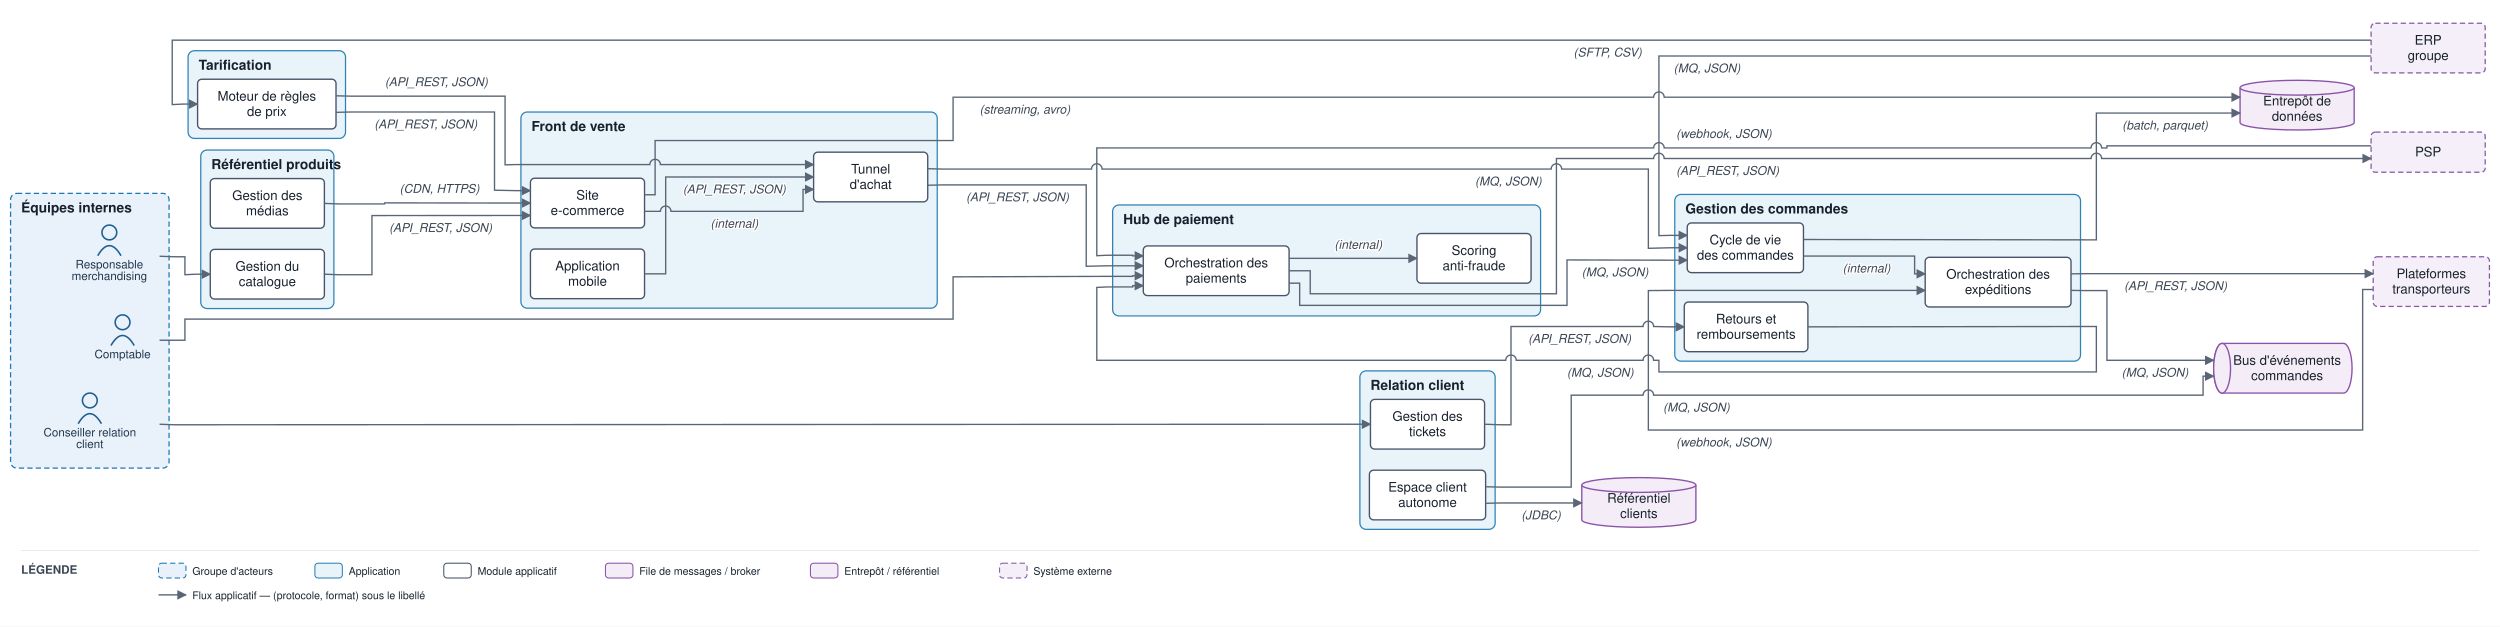
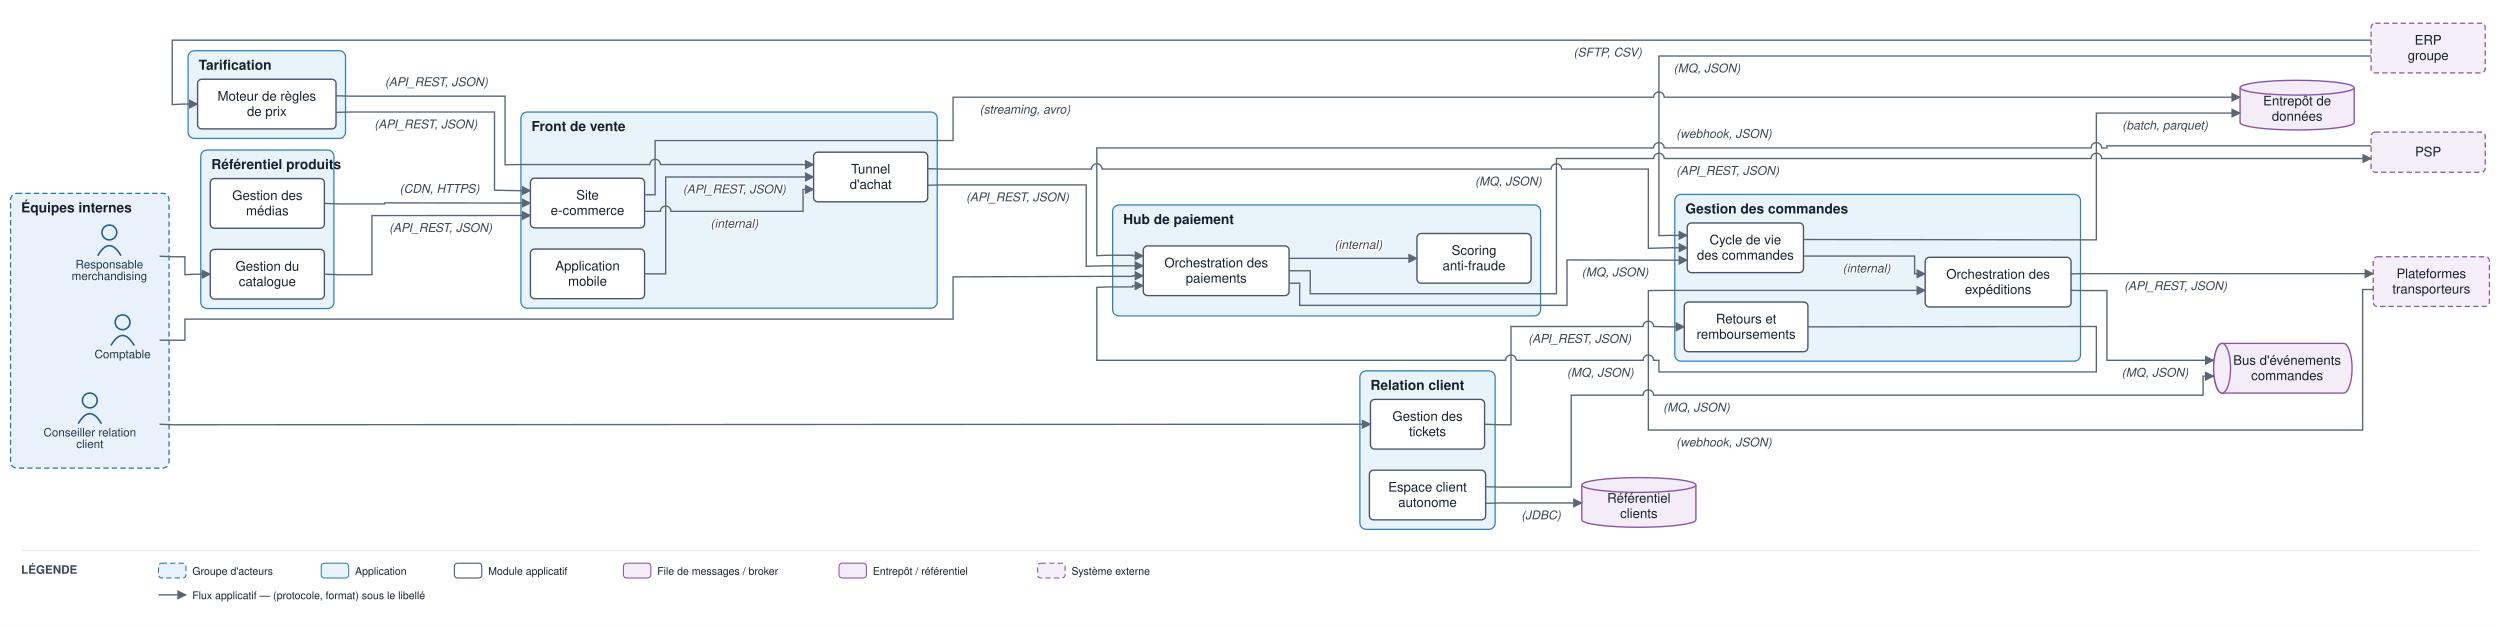
<svg xmlns="http://www.w3.org/2000/svg" viewBox="0 0 2366 593" font-family="Helvetica,Arial,sans-serif">
  <defs>
    <marker id="arr" viewBox="0 0 10 10" refX="9" refY="5" markerWidth="7" markerHeight="7" orient="auto-start-reverse">
      <path d="M0,0 L10,5 L0,10 z" fill="#5a6675" />
    </marker>
  </defs>
  <rect width="2366" height="593" fill="#ffffff" />
  <rect x="10" y="183" width="150" height="260" rx="6" fill="#e9f2fb" stroke="#1f77b4" stroke-width="1.2" stroke-dasharray="5 3" />
  <text x="20" y="201" font-size="13" font-weight="bold" fill="#17202c">Équipes internes</text>
  <rect x="493" y="106" width="394" height="185.667" rx="6" fill="#e9f3fa" stroke="#2f83b6" stroke-width="1.2" />
  <text x="503" y="124" font-size="13" font-weight="bold" fill="#17202c">Front de vente</text>
  <rect x="1585" y="184" width="384" height="157.833" rx="6" fill="#e9f3fa" stroke="#2f83b6" stroke-width="1.2" />
  <text x="1595" y="202" font-size="13" font-weight="bold" fill="#17202c">Gestion des commandes</text>
  <rect x="190" y="142" width="126" height="150" rx="6" fill="#e9f3fa" stroke="#2f83b6" stroke-width="1.2" />
  <text x="200" y="160" font-size="13" font-weight="bold" fill="#17202c">Référentiel produits</text>
  <rect x="178" y="48" width="149" height="83" rx="6" fill="#e9f3fa" stroke="#2f83b6" stroke-width="1.2" />
  <text x="188" y="66" font-size="13" font-weight="bold" fill="#17202c">Tarification</text>
  <rect x="1053" y="194" width="405" height="105" rx="6" fill="#e9f3fa" stroke="#2f83b6" stroke-width="1.2" />
  <text x="1063" y="212" font-size="13" font-weight="bold" fill="#17202c">Hub de paiement</text>
  <rect x="1287" y="351" width="128" height="150" rx="6" fill="#e9f3fa" stroke="#2f83b6" stroke-width="1.2" />
  <text x="1297" y="369" font-size="13" font-weight="bold" fill="#17202c">Relation client</text>
  <circle cx="103.5" cy="220" r="7" fill="none" stroke="#1f5e91" stroke-width="1.5" />
  <path d="M 92.5 242 q 11 -19 22 0" fill="none" stroke="#1f5e91" stroke-width="1.5" />
  <text x="103.5" y="254" font-size="11" text-anchor="middle" fill="#20364c">Responsable</text>
  <text x="103.5" y="265" font-size="11" text-anchor="middle" fill="#20364c">merchandising</text>
  <circle cx="85" cy="379" r="7" fill="none" stroke="#1f5e91" stroke-width="1.5" />
  <path d="M 74 401 q 11 -19 22 0" fill="none" stroke="#1f5e91" stroke-width="1.5" />
  <text x="85" y="413" font-size="11" text-anchor="middle" fill="#20364c">Conseiller relation</text>
  <text x="85" y="424" font-size="11" text-anchor="middle" fill="#20364c">client</text>
  <circle cx="116" cy="305" r="7" fill="none" stroke="#1f5e91" stroke-width="1.5" />
  <path d="M 105 327 q 11 -19 22 0" fill="none" stroke="#1f5e91" stroke-width="1.5" />
  <text x="116" y="339" font-size="11" text-anchor="middle" fill="#20364c">Comptable</text>
  <rect x="502" y="168.667" width="108" height="47" rx="4" fill="#ffffff" stroke="#48546a" stroke-width="1.3" />
  <text x="556" y="188.917" font-size="12.5" text-anchor="middle" fill="#17202c">Site</text>
  <text x="556" y="203.417" font-size="12.5" text-anchor="middle" fill="#17202c">e-commerce</text>
  <rect x="502" y="235.667" width="108" height="47" rx="4" fill="#ffffff" stroke="#48546a" stroke-width="1.3" />
  <text x="556" y="255.917" font-size="12.5" text-anchor="middle" fill="#17202c">Application</text>
  <text x="556" y="270.417" font-size="12.5" text-anchor="middle" fill="#17202c">mobile</text>
  <rect x="770" y="144" width="108" height="47" rx="4" fill="#ffffff" stroke="#48546a" stroke-width="1.3" />
  <text x="824" y="164.25" font-size="12.5" text-anchor="middle" fill="#17202c">Tunnel</text>
  <text x="824" y="178.75" font-size="12.5" text-anchor="middle" fill="#17202c">d'achat</text>
  <rect x="1596.8" y="211" width="110" height="47" rx="4" fill="#ffffff" stroke="#48546a" stroke-width="1.3" />
  <text x="1651.8" y="231.25" font-size="12.5" text-anchor="middle" fill="#17202c">Cycle de vie</text>
  <text x="1651.8" y="245.75" font-size="12.5" text-anchor="middle" fill="#17202c">des commandes</text>
  <rect x="1822" y="243.5" width="138" height="47" rx="4" fill="#ffffff" stroke="#48546a" stroke-width="1.3" />
  <text x="1891" y="263.75" font-size="12.5" text-anchor="middle" fill="#17202c">Orchestration des</text>
  <text x="1891" y="278.25" font-size="12.5" text-anchor="middle" fill="#17202c">expéditions</text>
  <rect x="1594" y="285.833" width="117" height="47" rx="4" fill="#ffffff" stroke="#48546a" stroke-width="1.3" />
  <text x="1652.5" y="306.083" font-size="12.5" text-anchor="middle" fill="#17202c">Retours et</text>
  <text x="1652.5" y="320.583" font-size="12.5" text-anchor="middle" fill="#17202c">remboursements</text>
  <rect x="199" y="236" width="108" height="47" rx="4" fill="#ffffff" stroke="#48546a" stroke-width="1.3" />
  <text x="253" y="256.25" font-size="12.5" text-anchor="middle" fill="#17202c">Gestion du</text>
  <text x="253" y="270.75" font-size="12.5" text-anchor="middle" fill="#17202c">catalogue</text>
  <rect x="199" y="169" width="108" height="47" rx="4" fill="#ffffff" stroke="#48546a" stroke-width="1.3" />
  <text x="253" y="189.25" font-size="12.5" text-anchor="middle" fill="#17202c">Gestion des</text>
  <text x="253" y="203.75" font-size="12.5" text-anchor="middle" fill="#17202c">médias</text>
  <rect x="187" y="75" width="131" height="47" rx="4" fill="#ffffff" stroke="#48546a" stroke-width="1.3" />
  <text x="252.5" y="95.25" font-size="12.5" text-anchor="middle" fill="#17202c">Moteur de règles</text>
  <text x="252.5" y="109.75" font-size="12.5" text-anchor="middle" fill="#17202c">de prix</text>
  <rect x="1082" y="232.75" width="138" height="47" rx="4" fill="#ffffff" stroke="#48546a" stroke-width="1.3" />
  <text x="1151" y="253" font-size="12.5" text-anchor="middle" fill="#17202c">Orchestration des</text>
  <text x="1151" y="267.5" font-size="12.5" text-anchor="middle" fill="#17202c">paiements</text>
  <rect x="1341" y="221" width="108" height="47" rx="4" fill="#ffffff" stroke="#48546a" stroke-width="1.3" />
  <text x="1395" y="241.25" font-size="12.5" text-anchor="middle" fill="#17202c">Scoring</text>
  <text x="1395" y="255.75" font-size="12.5" text-anchor="middle" fill="#17202c">anti-fraude</text>
  <rect x="1297" y="378" width="108" height="47" rx="4" fill="#ffffff" stroke="#48546a" stroke-width="1.3" />
  <text x="1351" y="398.25" font-size="12.5" text-anchor="middle" fill="#17202c">Gestion des</text>
  <text x="1351" y="412.75" font-size="12.5" text-anchor="middle" fill="#17202c">tickets</text>
  <rect x="1296" y="445" width="110" height="47" rx="4" fill="#ffffff" stroke="#48546a" stroke-width="1.3" />
  <text x="1351" y="465.25" font-size="12.5" text-anchor="middle" fill="#17202c">Espace client</text>
  <text x="1351" y="479.75" font-size="12.5" text-anchor="middle" fill="#17202c">autonome</text>
  <path d="M 2103 325 h 115 a 8 23.5 0 0 1 0 47 h -115 a 8 23.5 0 0 1 0 -47" fill="#f4edf8" stroke="#8a53a8" stroke-width="1.3" />
  <ellipse cx="2103" cy="348.5" rx="8" ry="23.5" fill="#f4edf8" stroke="#8a53a8" stroke-width="1.3" />
  <text x="2164.5" y="345.25" font-size="12.5" text-anchor="middle" fill="#17202c">Bus d'événements</text>
  <text x="2164.5" y="359.75" font-size="12.5" text-anchor="middle" fill="#17202c">commandes</text>
  <path d="M 2120 83 v 33 a 54 7 0 0 0 108 0 v -33" fill="#f4edf8" stroke="#8a53a8" stroke-width="1.3" />
  <ellipse cx="2174" cy="83" rx="54" ry="7" fill="#f4edf8" stroke="#8a53a8" stroke-width="1.3" />
  <text x="2174" y="99.75" font-size="12.5" text-anchor="middle" fill="#17202c">Entrepôt de</text>
  <text x="2174" y="114.25" font-size="12.5" text-anchor="middle" fill="#17202c">données</text>
  <path d="M 1497 459 v 33 a 54 7 0 0 0 108 0 v -33" fill="#f4edf8" stroke="#8a53a8" stroke-width="1.3" />
  <ellipse cx="1551" cy="459" rx="54" ry="7" fill="#f4edf8" stroke="#8a53a8" stroke-width="1.3" />
  <text x="1551" y="475.75" font-size="12.5" text-anchor="middle" fill="#17202c">Référentiel</text>
  <text x="1551" y="490.25" font-size="12.5" text-anchor="middle" fill="#17202c">clients</text>
  <rect x="2244" y="125" width="108" height="38" rx="4" fill="#f4eff8" stroke="#8659a6" stroke-width="1.2" stroke-dasharray="5 3" />
  <text x="2298" y="148" font-size="12.5" text-anchor="middle" fill="#17202c">PSP</text>
  <rect x="2246" y="243" width="110" height="47" rx="4" fill="#f4eff8" stroke="#8659a6" stroke-width="1.2" stroke-dasharray="5 3" />
  <text x="2301" y="263.25" font-size="12.5" text-anchor="middle" fill="#17202c">Plateformes</text>
  <text x="2301" y="277.75" font-size="12.5" text-anchor="middle" fill="#17202c">transporteurs</text>
  <rect x="2244" y="22" width="108" height="47" rx="4" fill="#f4eff8" stroke="#8659a6" stroke-width="1.2" stroke-dasharray="5 3" />
  <text x="2298" y="42.25" font-size="12.5" text-anchor="middle" fill="#17202c">ERP</text>
  <text x="2298" y="56.75" font-size="12.5" text-anchor="middle" fill="#17202c">groupe</text>
  <path d="M 151 242.5 L 165 243 L 175 243 L 175 260 L 185 259.5 L 199 259.5" fill="none" stroke="#5a6675" stroke-width="1.3" marker-end="url(#arr)" />
  <path d="M 307 259.5 L 321 260 L 352 260 L 352 204 L 488 203.917 L 502 203.917" fill="none" stroke="#5a6675" stroke-width="1.3" marker-end="url(#arr)" />
  <text x="417" y="219.5" font-size="11.5" text-anchor="middle" fill="#3a4553" font-style="italic" stroke="#ffffff" stroke-width="2.5" paint-order="stroke" stroke-linejoin="round">(API_REST, JSON)</text>
  <path d="M 307 192.5 L 321 193 L 364 193 L 364 192 L 488 192.167 L 502 192.167" fill="none" stroke="#5a6675" stroke-width="1.3" marker-end="url(#arr)" />
  <text x="416" y="182.5" font-size="11.5" text-anchor="middle" fill="#3a4553" font-style="italic" stroke="#ffffff" stroke-width="2.5" paint-order="stroke" stroke-linejoin="round">(CDN, HTTPS)</text>
  <path d="M 318 106.333 L 332 106 L 468 106 L 468 180 L 488 180.417 L 502 180.417" fill="none" stroke="#5a6675" stroke-width="1.3" marker-end="url(#arr)" />
  <text x="403" y="121.5" font-size="11.5" text-anchor="middle" fill="#3a4553" font-style="italic" stroke="#ffffff" stroke-width="2.5" paint-order="stroke" stroke-linejoin="round">(API_REST, JSON)</text>
  <path d="M 318 90.667 L 332 91 L 478 91 L 478 156 L 488 155.75 L 615 155.75 A 5 5 0 0 1 625 155.75 L 770 155.75" fill="none" stroke="#5a6675" stroke-width="1.3" marker-end="url(#arr)" />
  <text x="413" y="81.5" font-size="11.5" text-anchor="middle" fill="#3a4553" font-style="italic" stroke="#ffffff" stroke-width="2.5" paint-order="stroke" stroke-linejoin="round">(API_REST, JSON)</text>
  <path d="M 2244 38 L 163 38 L 163 99 L 173 98.5 L 187 98.5" fill="none" stroke="#5a6675" stroke-width="1.3" marker-end="url(#arr)" />
  <text x="1521.5" y="53.5" font-size="11.5" text-anchor="middle" fill="#3a4553" font-style="italic" stroke="#ffffff" stroke-width="2.5" paint-order="stroke" stroke-linejoin="round">(SFTP, CSV)</text>
  <path d="M 610 200 L 625 200 A 5 5 0 0 1 635 200 L 760 200 L 760 179.25 L 770 179.25" fill="none" stroke="#5a6675" stroke-width="1.3" marker-end="url(#arr)" />
  <text x="695" y="215.5" font-size="11.5" text-anchor="middle" fill="#3a4553" font-style="italic" stroke="#ffffff" stroke-width="2.5" paint-order="stroke" stroke-linejoin="round">(internal)</text>
  <path d="M 610 259.167 L 630 259.167 L 630 167.5 L 770 167.5" fill="none" stroke="#5a6675" stroke-width="1.3" marker-end="url(#arr)" />
  <text x="695" y="183" font-size="11.5" text-anchor="middle" fill="#3a4553" font-style="italic" stroke="#ffffff" stroke-width="2.5" paint-order="stroke" stroke-linejoin="round">(API_REST, JSON)</text>
  <path d="M 878 159.667 L 892 160 L 1033 160 A 5 5 0 0 1 1043 160 L 1468 160 A 5 5 0 0 1 1478 160 L 1560 160 L 1560 235 L 1580 234.5 L 1596.8 234.5" fill="none" stroke="#5a6675" stroke-width="1.3" marker-end="url(#arr)" />
  <text x="1427.5" y="175.5" font-size="11.5" text-anchor="middle" fill="#3a4553" font-style="italic" stroke="#ffffff" stroke-width="2.5" paint-order="stroke" stroke-linejoin="round">(MQ, JSON)</text>
  <path d="M 878 175.333 L 892 175 L 1028 175 L 1028 252 L 1048 251.55 L 1082 251.55" fill="none" stroke="#5a6675" stroke-width="1.3" marker-end="url(#arr)" />
  <text x="963" y="190.5" font-size="11.5" text-anchor="middle" fill="#3a4553" font-style="italic" stroke="#ffffff" stroke-width="2.5" paint-order="stroke" stroke-linejoin="round">(API_REST, JSON)</text>
  <path d="M 1220 244.5 L 1341 244.5" fill="none" stroke="#5a6675" stroke-width="1.3" marker-end="url(#arr)" />
  <text x="1285.5" y="235.5" font-size="11.5" text-anchor="middle" fill="#3a4553" font-style="italic" stroke="#ffffff" stroke-width="2.5" paint-order="stroke" stroke-linejoin="round">(internal)</text>
  <path d="M 1220 256.25 L 1240 256.25 L 1240 278 L 1473 278 L 1473 150 L 1565 150 A 5 5 0 0 1 1575 150 L 1979 150 A 5 5 0 0 1 1989 150 L 2244 150" fill="none" stroke="#5a6675" stroke-width="1.3" marker-end="url(#arr)" />
  <text x="1635" y="165.5" font-size="11.5" text-anchor="middle" fill="#3a4553" font-style="italic" stroke="#ffffff" stroke-width="2.5" paint-order="stroke" stroke-linejoin="round">(API_REST, JSON)</text>
  <path d="M 2244 138 L 1994 138 L 1994 140 L 1989 140 A 5 5 0 0 0 1979 140 L 1575 140 A 5 5 0 0 0 1565 140 L 1038 140 L 1038 242 L 1048 241.55 L 1072 241.55 L 1072 242.15 L 1082 242.15" fill="none" stroke="#5a6675" stroke-width="1.3" marker-end="url(#arr)" />
  <text x="1631.5" y="130.5" font-size="11.5" text-anchor="middle" fill="#3a4553" font-style="italic" stroke="#ffffff" stroke-width="2.5" paint-order="stroke" stroke-linejoin="round">(webhook, JSON)</text>
  <path d="M 1220 268 L 1230 268 L 1230 289 L 1483 289 L 1483 246 L 1580 246.25 L 1596.8 246.25" fill="none" stroke="#5a6675" stroke-width="1.3" marker-end="url(#arr)" />
  <text x="1528.5" y="261.5" font-size="11.5" text-anchor="middle" fill="#3a4553" font-style="italic" stroke="#ffffff" stroke-width="2.5" paint-order="stroke" stroke-linejoin="round">(MQ, JSON)</text>
  <path d="M 1706.8 242.333 L 1812 242.333 L 1812 259.167 L 1822 259.167" fill="none" stroke="#5a6675" stroke-width="1.3" marker-end="url(#arr)" />
  <text x="1766.5" y="257.833" font-size="11.5" text-anchor="middle" fill="#3a4553" font-style="italic" stroke="#ffffff" stroke-width="2.5" paint-order="stroke" stroke-linejoin="round">(internal)</text>
  <path d="M 1960 259.167 L 1974 259 L 2246 259" fill="none" stroke="#5a6675" stroke-width="1.3" marker-end="url(#arr)" />
  <text x="2059" y="274.5" font-size="11.5" text-anchor="middle" fill="#3a4553" font-style="italic" stroke="#ffffff" stroke-width="2.5" paint-order="stroke" stroke-linejoin="round">(API_REST, JSON)</text>
  <path d="M 2246 274 L 2236 274 L 2236 407 L 1560 407 L 1560 275 L 1580 274.833 L 1822 274.833" fill="none" stroke="#5a6675" stroke-width="1.3" marker-end="url(#arr)" />
  <text x="1631.5" y="422.5" font-size="11.5" text-anchor="middle" fill="#3a4553" font-style="italic" stroke="#ffffff" stroke-width="2.5" paint-order="stroke" stroke-linejoin="round">(webhook, JSON)</text>
  <path d="M 1960 274.833 L 1974 275 L 1994 275 L 1994 341 L 2095 341" fill="none" stroke="#5a6675" stroke-width="1.3" marker-end="url(#arr)" />
  <text x="2039.5" y="356.5" font-size="11.5" text-anchor="middle" fill="#3a4553" font-style="italic" stroke="#ffffff" stroke-width="2.5" paint-order="stroke" stroke-linejoin="round">(MQ, JSON)</text>
  <path d="M 1406 460.667 L 1420 461 L 1487 461 L 1487 374 L 1555 374 A 5 5 0 0 1 1565 374 L 2085 374 L 2085 356 L 2095 356" fill="none" stroke="#5a6675" stroke-width="1.3" marker-end="url(#arr)" />
  <text x="1605.5" y="389.5" font-size="11.5" text-anchor="middle" fill="#3a4553" font-style="italic" stroke="#ffffff" stroke-width="2.5" paint-order="stroke" stroke-linejoin="round">(MQ, JSON)</text>
  <path d="M 151 401.5 L 165 402 L 1282 401.5 L 1297 401.5" fill="none" stroke="#5a6675" stroke-width="1.3" marker-end="url(#arr)" />
  <path d="M 1405 401.5 L 1420 402 L 1430 402 L 1430 309 L 1555 309 A 5 5 0 0 1 1565 309 L 1580 309.333 L 1594 309.333" fill="none" stroke="#5a6675" stroke-width="1.3" marker-end="url(#arr)" />
  <text x="1495" y="324.5" font-size="11.5" text-anchor="middle" fill="#3a4553" font-style="italic" stroke="#ffffff" stroke-width="2.5" paint-order="stroke" stroke-linejoin="round">(API_REST, JSON)</text>
  <path d="M 1711 309.333 L 1974 309 L 1984 309 L 1984 352 L 1570 352 L 1570 341 L 1565 341 A 5 5 0 0 0 1555 341 L 1435 341 A 5 5 0 0 0 1425 341 L 1038 341 L 1038 272 L 1048 271.55 L 1072 271.55 L 1072 270.35 L 1082 270.35" fill="none" stroke="#5a6675" stroke-width="1.3" marker-end="url(#arr)" />
  <text x="1514.5" y="356.5" font-size="11.5" text-anchor="middle" fill="#3a4553" font-style="italic" stroke="#ffffff" stroke-width="2.5" paint-order="stroke" stroke-linejoin="round">(MQ, JSON)</text>
  <path d="M 1406 476.333 L 1420 476 L 1497 476" fill="none" stroke="#5a6675" stroke-width="1.3" marker-end="url(#arr)" />
  <text x="1458.5" y="491.5" font-size="11.5" text-anchor="middle" fill="#3a4553" font-style="italic" stroke="#ffffff" stroke-width="2.5" paint-order="stroke" stroke-linejoin="round">(JDBC)</text>
  <path d="M 1706.8 226.667 L 1974 227 L 1984 227 L 1984 107 L 2120 107" fill="none" stroke="#5a6675" stroke-width="1.3" marker-end="url(#arr)" />
  <text x="2049" y="122.5" font-size="11.5" text-anchor="middle" fill="#3a4553" font-style="italic" stroke="#ffffff" stroke-width="2.5" paint-order="stroke" stroke-linejoin="round">(batch, parquet)</text>
  <path d="M 610 184.333 L 620 184.333 L 620 133 L 902 133 L 902 92 L 1565 92 A 5 5 0 0 1 1575 92 L 2120 92" fill="none" stroke="#5a6675" stroke-width="1.3" marker-end="url(#arr)" />
  <text x="970" y="107.5" font-size="11.5" text-anchor="middle" fill="#3a4553" font-style="italic" stroke="#ffffff" stroke-width="2.5" paint-order="stroke" stroke-linejoin="round">(streaming, avro)</text>
  <path d="M 151 322 L 175 322 L 175 302 L 902 302 L 902 262 L 1048 261.55 L 1072 261.55 L 1072 260.95 L 1082 260.95" fill="none" stroke="#5a6675" stroke-width="1.3" marker-end="url(#arr)" />
  <path d="M 2244 53 L 1570 53 L 1570 223 L 1580 222.75 L 1596.8 222.75" fill="none" stroke="#5a6675" stroke-width="1.3" marker-end="url(#arr)" />
  <text x="1615.5" y="68.5" font-size="11.5" text-anchor="middle" fill="#3a4553" font-style="italic" stroke="#ffffff" stroke-width="2.5" paint-order="stroke" stroke-linejoin="round">(MQ, JSON)</text>
  <line x1="20" y1="521" x2="2346" y2="521" stroke="#e6e9ee" stroke-width="1" />
  <text x="20" y="543" font-size="11" font-weight="bold" fill="#3a4553">LÉGENDE</text>
  <rect x="150" y="533" width="26" height="14" rx="3" fill="#e9f2fb" stroke="#1f77b4" stroke-dasharray="5 3" />
  <text x="182" y="544" font-size="10" fill="#17202c">Groupe d'acteurs</text>
-   <rect x="298" y="533" width="26" height="14" rx="3" fill="#e9f3fa" stroke="#2f83b6" />
-   <text x="330" y="544" font-size="10" fill="#17202c">Application</text>
-   <rect x="420" y="533" width="26" height="14" rx="3" fill="#ffffff" stroke="#48546a" />
-   <text x="452" y="544" font-size="10" fill="#17202c">Module applicatif</text>
-   <rect x="573" y="533" width="26" height="14" rx="3" fill="#f4edf8" stroke="#8a53a8" />
-   <text x="605" y="544" font-size="10" fill="#17202c">File de messages / broker</text>
-   <rect x="767" y="533" width="26" height="14" rx="3" fill="#f4edf8" stroke="#8a53a8" />
-   <text x="799" y="544" font-size="10" fill="#17202c">Entrepôt / référentiel</text>
-   <rect x="946" y="533" width="26" height="14" rx="3" fill="#f4eff8" stroke="#8659a6" stroke-dasharray="5 3" />
-   <text x="978" y="544" font-size="10" fill="#17202c">Système externe</text>
+   <rect x="304" y="533" width="26" height="14" rx="3" fill="#e9f3fa" stroke="#2f83b6" />
+   <text x="336" y="544" font-size="10" fill="#17202c">Application</text>
+   <rect x="430" y="533" width="26" height="14" rx="3" fill="#ffffff" stroke="#48546a" />
+   <text x="462" y="544" font-size="10" fill="#17202c">Module applicatif</text>
+   <rect x="590" y="533" width="26" height="14" rx="3" fill="#f4edf8" stroke="#8a53a8" />
+   <text x="622" y="544" font-size="10" fill="#17202c">File de messages / broker</text>
+   <rect x="794" y="533" width="26" height="14" rx="3" fill="#f4edf8" stroke="#8a53a8" />
+   <text x="826" y="544" font-size="10" fill="#17202c">Entrepôt / référentiel</text>
+   <rect x="982" y="533" width="26" height="14" rx="3" fill="#f4eff8" stroke="#8659a6" stroke-dasharray="5 3" />
+   <text x="1014" y="544" font-size="10" fill="#17202c">Système externe</text>
  <line x1="150" y1="563" x2="176" y2="563" stroke="#5a6675" stroke-width="1.3" marker-end="url(#arr)" />
  <text x="182" y="567" font-size="10" fill="#17202c">Flux applicatif — (protocole, format) sous le libellé</text>
</svg>
